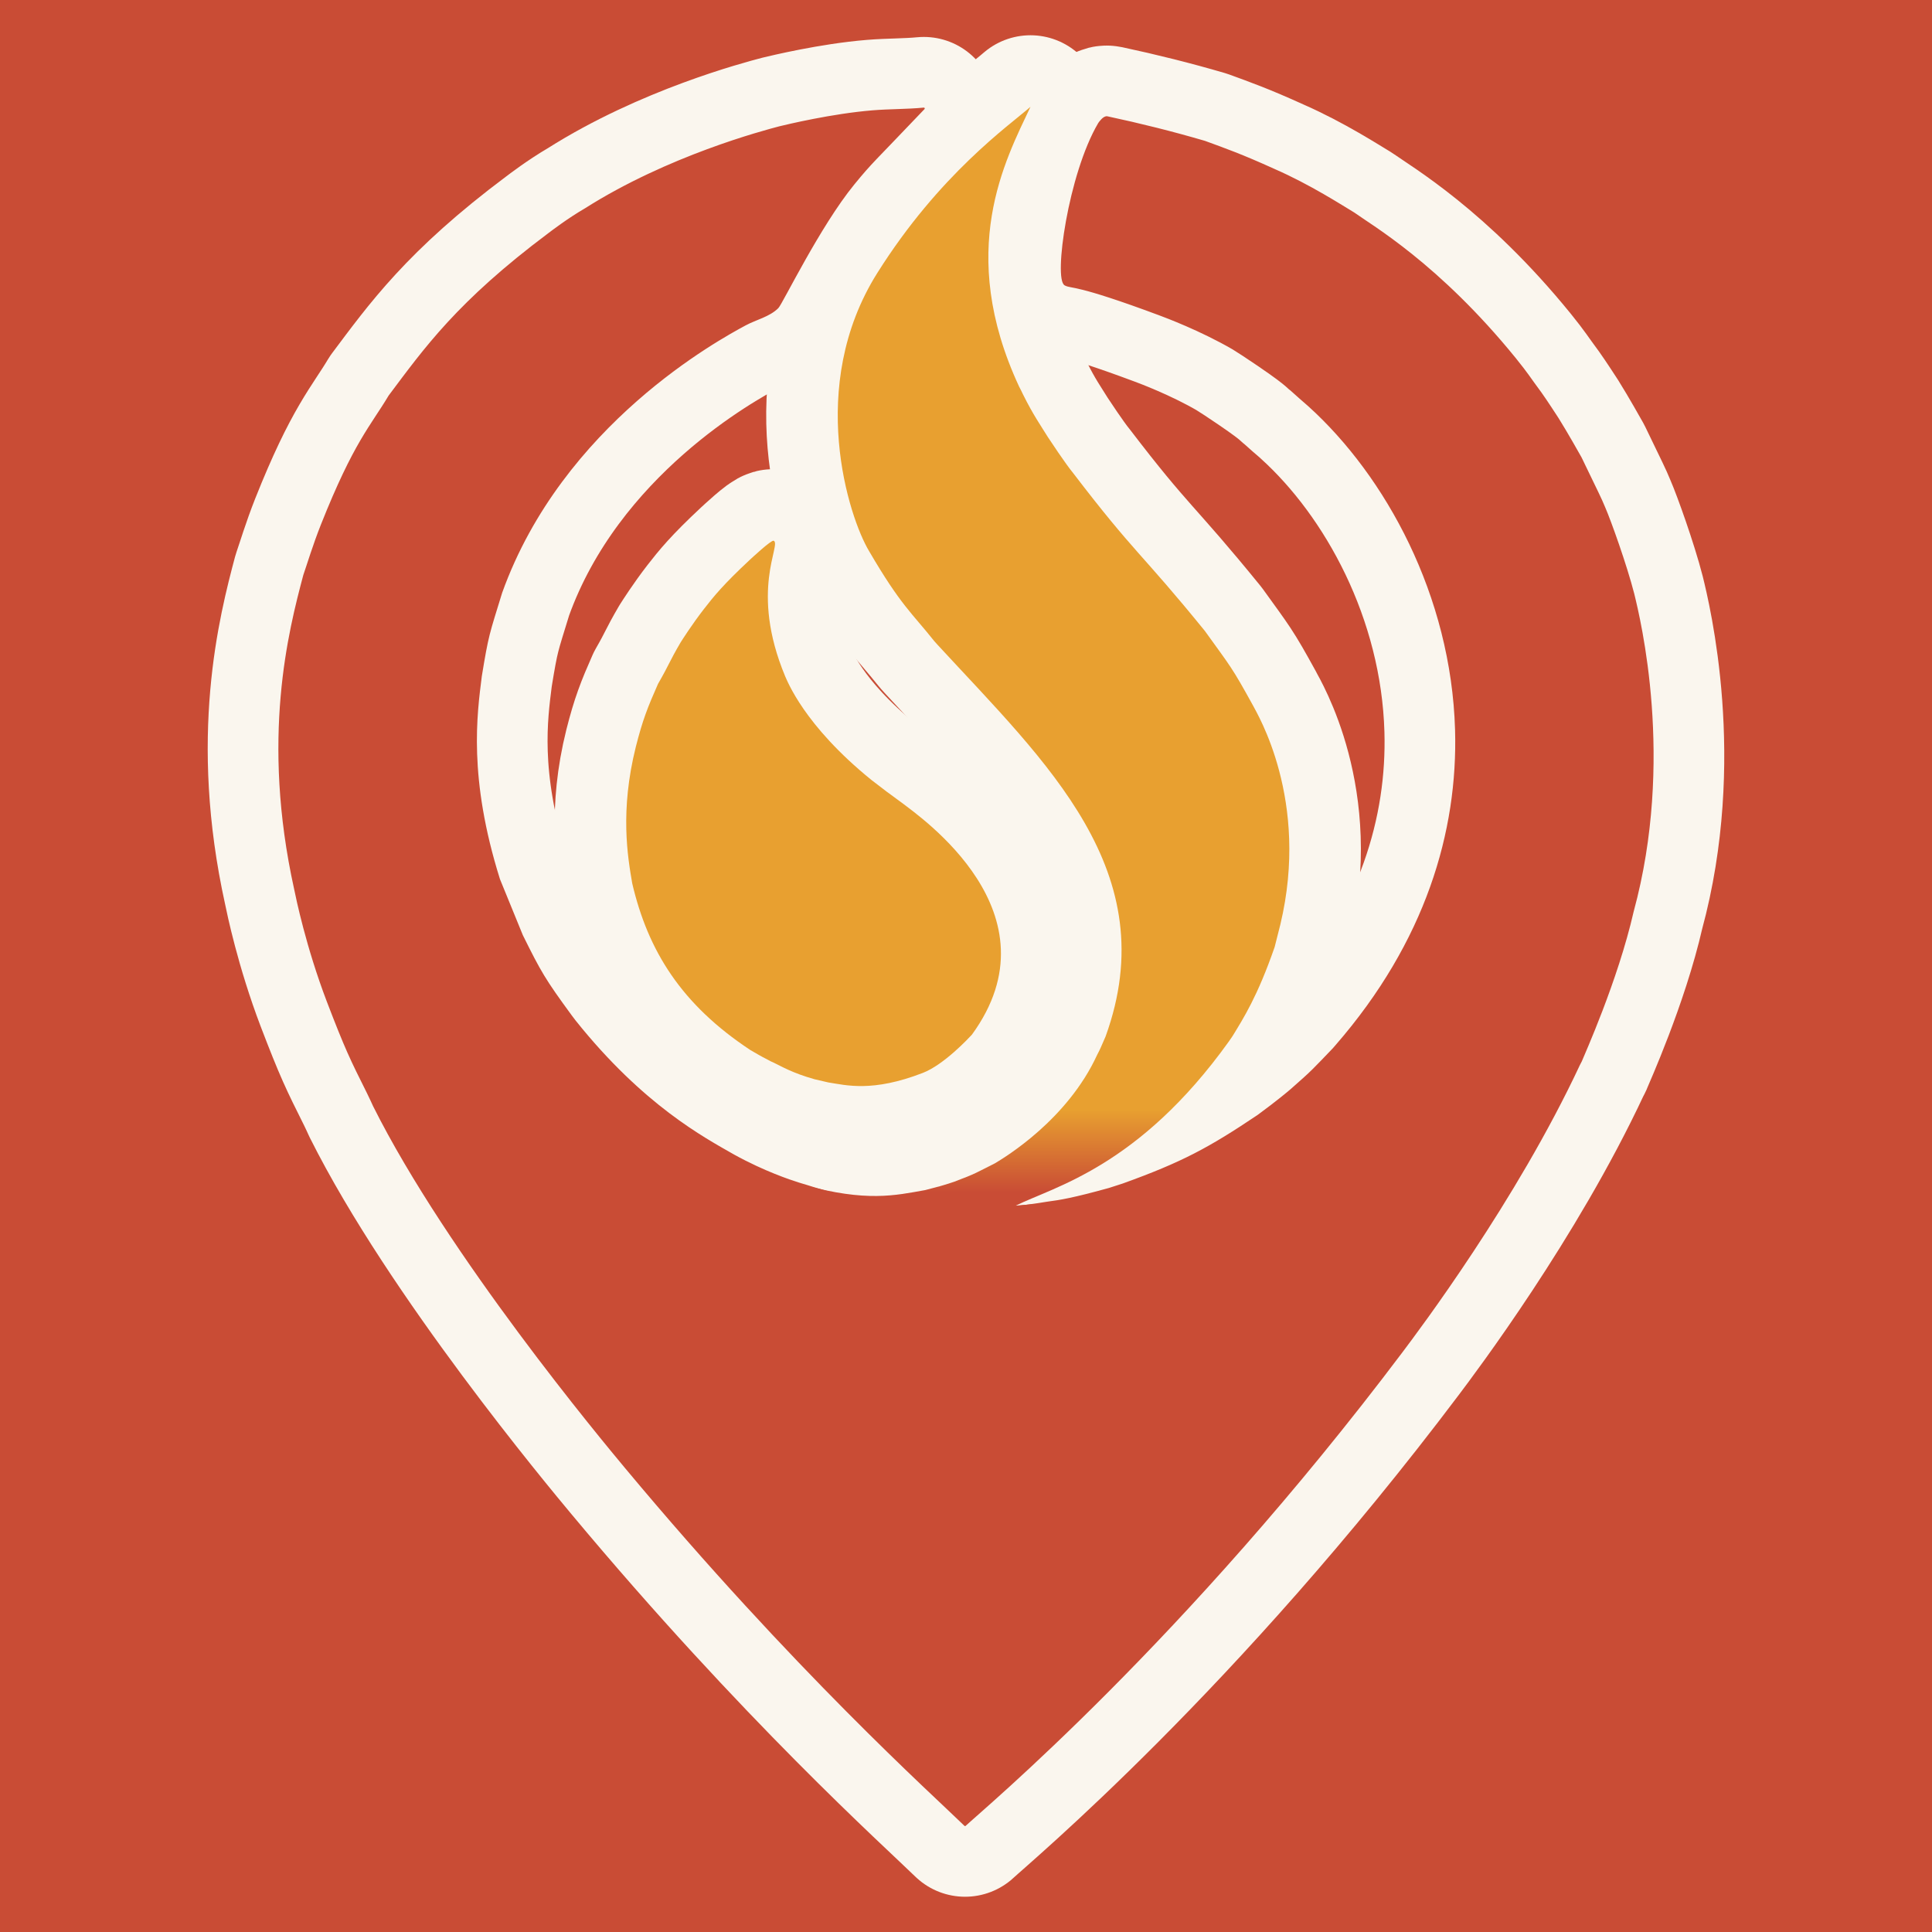
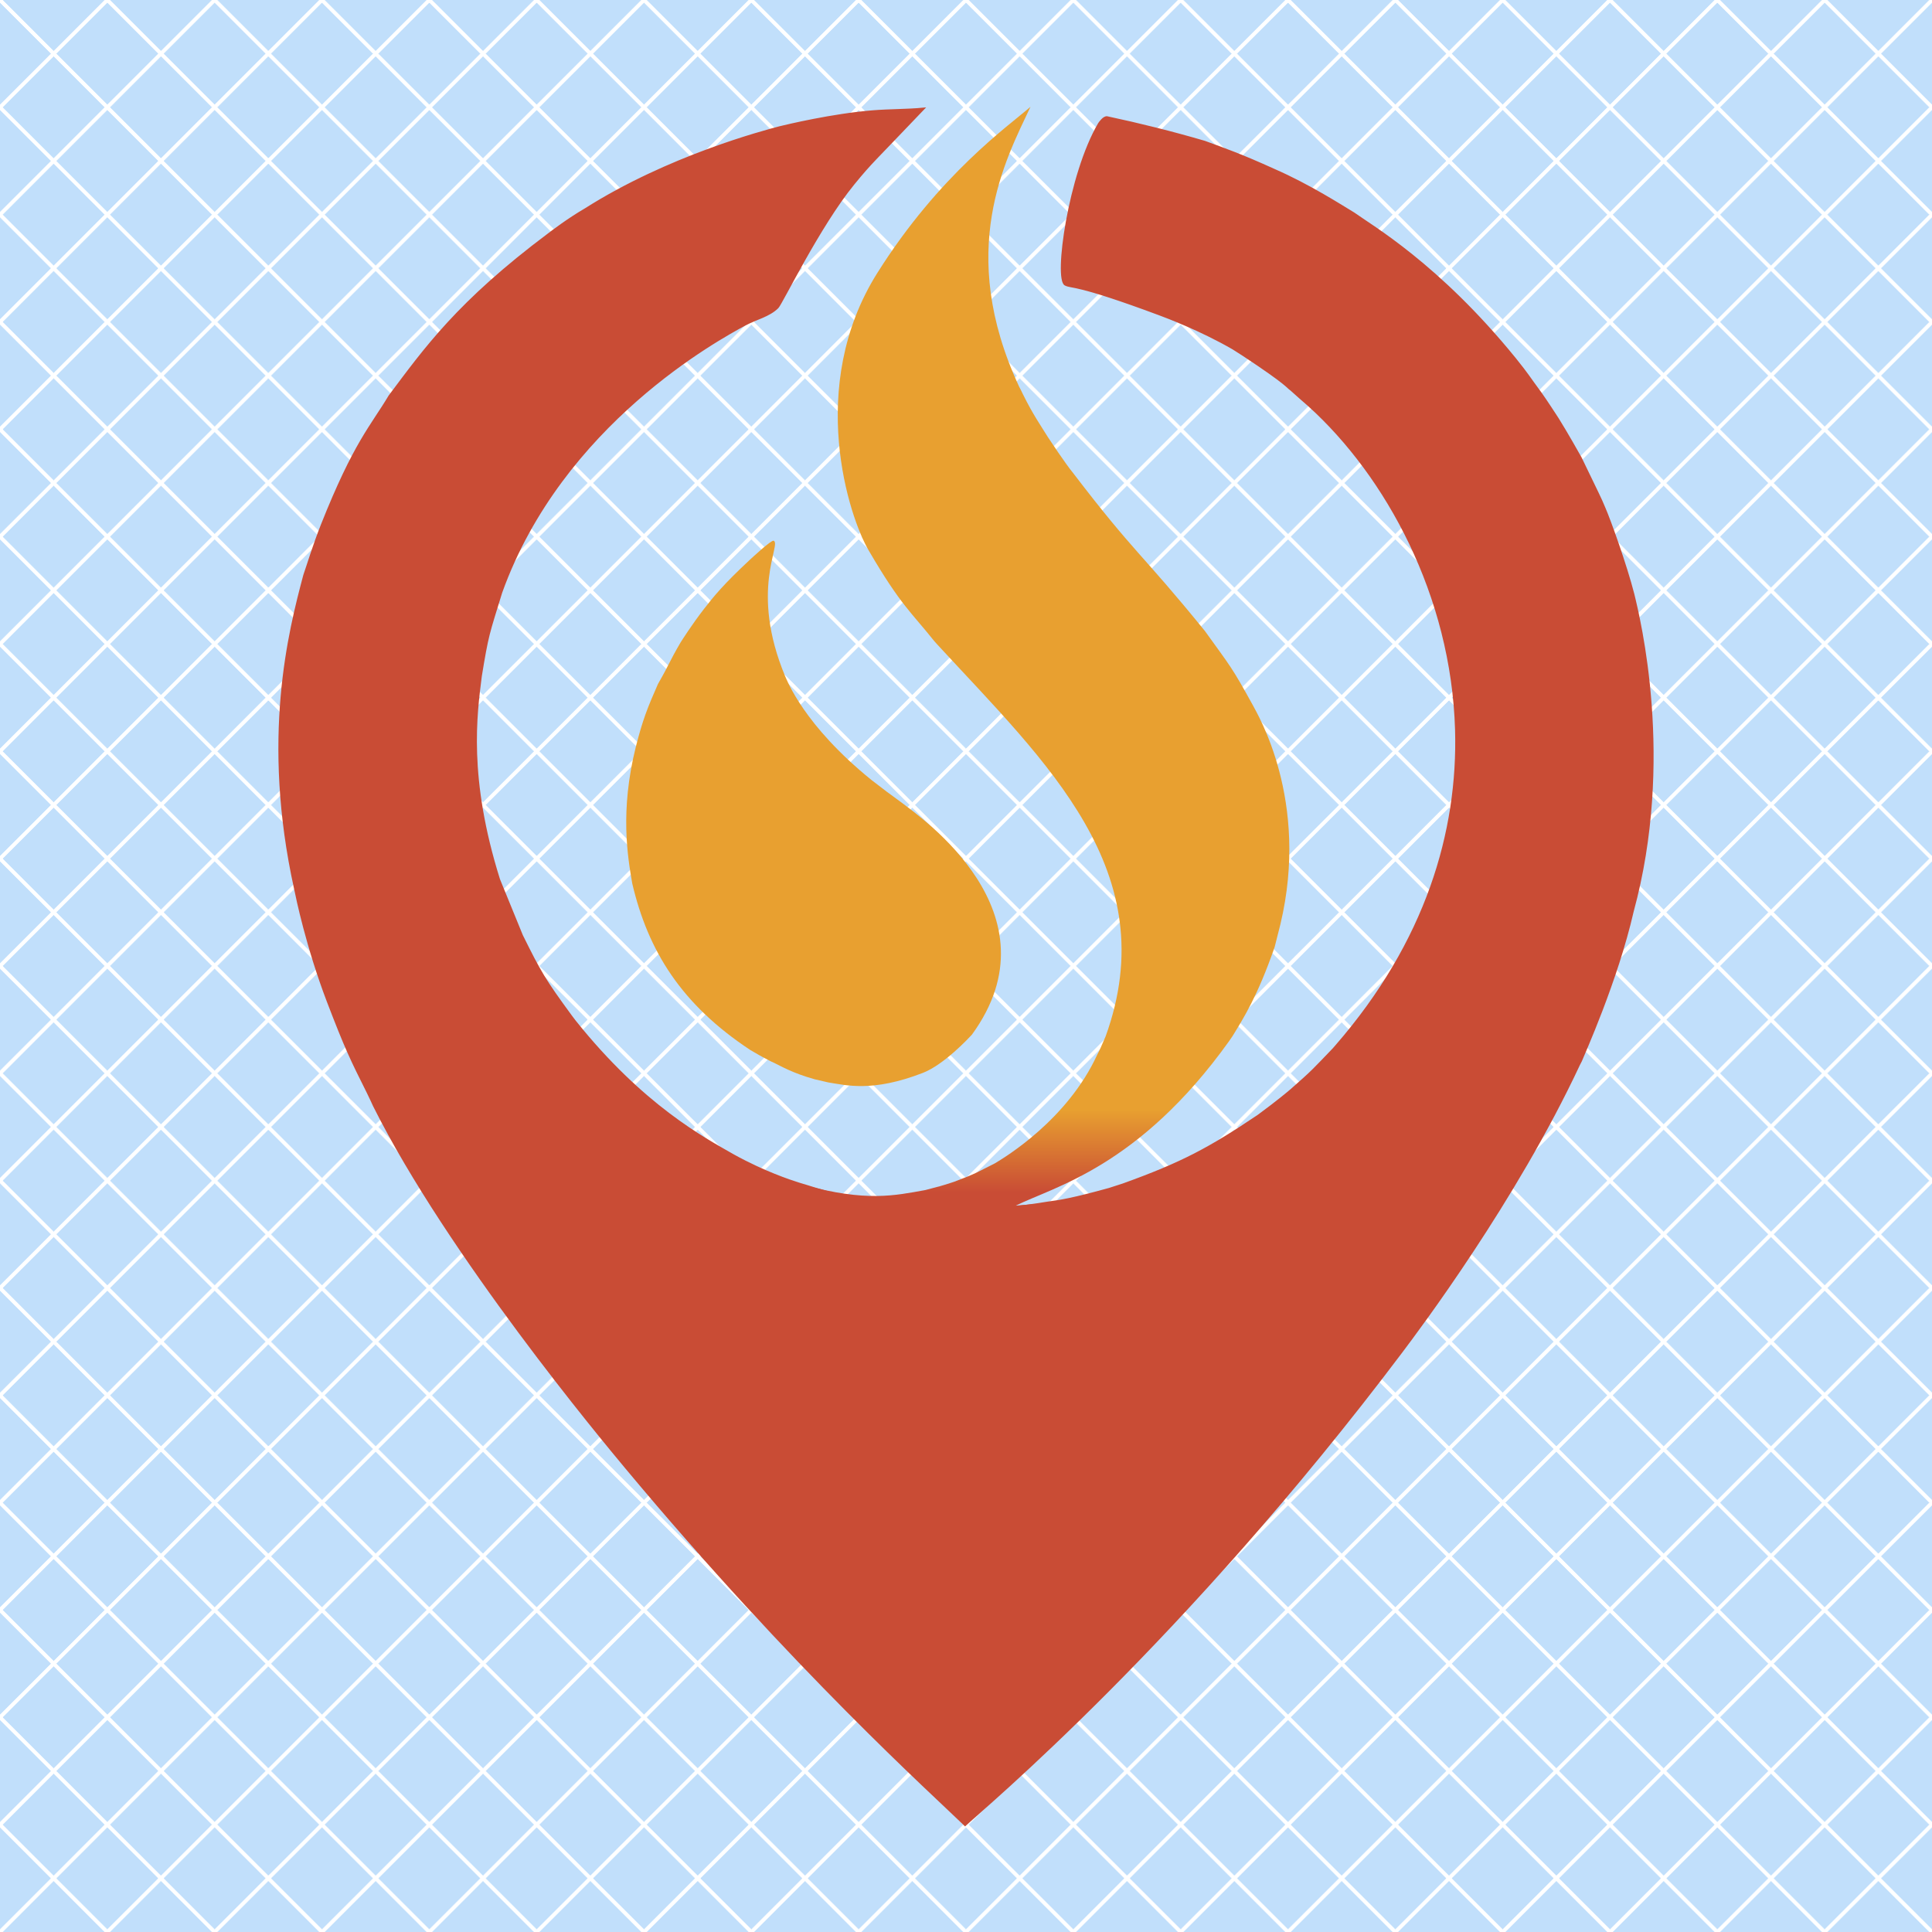
- <svg xmlns="http://www.w3.org/2000/svg" width="540" height="540" viewBox="0 0 540 540" version="1.1" xml:space="preserve" style="fill-rule:evenodd;clip-rule:evenodd;stroke-linecap:round;stroke-linejoin:round;stroke-miterlimit:1.5;">
-   <rect width="540" height="540" fill="#c94c35" />
-   <g fill="#faf6ee" stroke="#faf6ee" stroke-width="40" stroke-linejoin="round" stroke-linecap="round">
-     <path d="M176.711,246.911c-1.272,-7.406 -3.477,-20.202 0.993,-38.129c1.906,-7.511 3.267,-10.972 6.212,-17.63c3.307,-5.748 2.964,-5.858 6.303,-11.58c0.49,-0.77 3.275,-5.15 6.546,-9.365c2.731,-3.506 5.302,-6.733 12.816,-13.741c0.315,-0.286 6.031,-5.637 6.669,-5.331c2.258,1.079 -6.857,13.774 3.217,37.918c0.546,1.104 5.141,13.597 24.116,28.963c4.241,3.265 4.188,3.242 8.545,6.406c5.002,3.879 44.269,30.791 19.524,64.767c-0.941,1.013 -7.804,8.395 -13.716,10.689c-14.126,5.48 -21.492,3.425 -26.405,2.67l-3.832,-0.888c-6.257,-1.752 -9.388,-3.668 -11.412,-4.625c-0.903,-0.418 -0.877,-0.367 -1.765,-0.876c-2.402,-1.236 -2.338,-1.267 -4.811,-2.679c-19.27,-12.727 -28.599,-27.724 -33,-46.567Z" />
-     <path d="M292.733,336.121c-7.785,1.312 -15.793,1.997 -23.966,1.997c-15.362,0 -30.142,-2.418 -43.951,-6.879c17.352,4.729 25.301,2.92 33.814,1.385c4.089,-1.1 4.078,-0.99 8.065,-2.322c6.294,-2.367 6.176,-2.55 11.406,-5.16c2.884,-1.736 20.233,-12.184 28.561,-30.315c0.999,-1.907 0.931,-1.911 2.359,-5.145c16.663,-46.053 -16.577,-76.495 -46.877,-109.36l-0.995,-1.104c-6.281,-7.911 -9.364,-9.97 -18.232,-25.171c-5.659,-9.399 -17.62,-46.069 2.27,-77.71c17.363,-27.622 36.868,-41.279 42.833,-46.483c-6.983,14.861 -20.801,40.284 -3.177,78.199c0.568,1.066 0.53,1.02 1.055,2.115c2.9,5.849 5.058,8.865 6.988,11.998c0.588,0.865 4.701,7.17 7.157,10.18c17.406,22.759 18.654,21.771 36.744,44.035c7.299,10.148 7.496,10.014 13.494,20.926c0.976,1.996 15.9,26.286 7.58,61.095l-1.59,6.285c-4.814,13.878 -8.748,19.939 -11.74,24.857l-1.071,1.561c-25.197,35.152 -49.003,40.601 -59.551,45.877l6.088,-0.509c0.976,-0.131 1.856,-0.238 2.735,-0.351Z" />
-     <path d="M211.311,326.095c7.335,3.418 12.823,4.943 13.193,5.058c0.104,0.029 0.208,0.057 0.312,0.085c13.809,4.461 28.589,6.879 43.951,6.879c8.173,0 16.181,-0.684 23.966,-1.997c3.612,-0.468 7.196,-1.048 17.284,-3.839c0.538,-0.194 0.489,-0.169 3.9,-1.26c16.491,-5.94 24.081,-10.009 37.702,-19.168c5.566,-4.08 8.527,-6.607 9.239,-7.214c6.255,-5.483 6.14,-5.543 11.863,-11.487l0.755,-0.869c25.179,-28.97 34.287,-59.822 33.467,-88.297c-1.084,-37.612 -19.491,-71.079 -41.07,-90.59c-0.039,-0.037 0,-0.002 -2.561,-2.24l-2.501,-2.232c-1.101,-0.726 -0.624,-1.283 -13.32,-9.666l-2.864,-1.828c-9.117,-5.269 -18.796,-8.878 -20.493,-9.511c-23.873,-8.903 -24.417,-7.362 -26.389,-8.347c-3.01,-1.504 1.035,-30.804 9.423,-45.044c0.129,-0.19 1.345,-1.98 2.305,-1.775c9.16,1.952 18.254,4.225 27.23,6.853c5.807,2.127 10.225,3.666 19.512,7.883c9.895,4.327 18.87,10.146 22.168,12.118c4.87,3.53 23.67,14.279 45.083,40.638c3.79,4.706 3.602,4.79 7.201,9.647c1.477,2.065 4.354,6.501 4.724,7.071c2.507,4.002 5.933,10.098 6.431,10.985c5.268,10.947 5.322,10.878 6.638,14.025c1.55,3.562 6.001,15.933 8.078,24.048c1.689,6.908 11.351,46.423 -0.165,88.703c-4.422,19.39 -13.877,40.269 -14.473,41.808l-0.537,1.035c-17.789,38.052 -45.045,74.233 -49.602,80.282c-60.96,80.923 -117.203,127.765 -122.024,132.296c-8.745,-8.54 -47.688,-43.416 -94.749,-99.859c-6.34,-7.604 -49.613,-59.503 -70.491,-101.233c-0.132,-0.291 -1.165,-2.567 -1.701,-3.616c-4.718,-9.445 -6.068,-12.141 -11.237,-25.637c-5.801,-15.245 -8.576,-28.778 -9.1,-31.332c-9.303,-42.145 -1.605,-72.022 2.555,-87.668c0.995,-2.862 2.645,-8.361 4.91,-14.075c9.205,-23.161 13.901,-27.607 18.917,-36.039c9.953,-13.26 19.081,-26.236 44.576,-45.321c0.85,-0.634 5.187,-3.991 10.204,-6.919c23.18,-14.7 49.706,-21.697 54.279,-22.903c2.053,-0.495 14.639,-3.531 26.052,-4.463c4.745,-0.387 9.527,-0.297 14.265,-0.754c-14.293,15.025 -14.478,14.776 -19.651,21.106c-9.602,11.75 -20.065,33.389 -21.21,34.527c-2.398,2.386 -6.072,3.152 -9.08,4.777c-7.216,3.898 -51.229,27.67 -68.161,74.877c-3.593,11.69 -3.775,11.633 -5.699,23.39c-1.332,10.664 -3.849,28.346 5.091,56.81l6.402,15.673c5.078,10.241 6.248,12.305 13.617,22.363l1.142,1.512c18.977,23.77 36.1,32.82 44.35,37.535c2.188,1.21 4.306,2.273 6.289,3.197Z" />
-   </g>
+ <svg xmlns="http://www.w3.org/2000/svg" viewBox="0 0 540 540" width="540" height="540">
+   <defs>
+     <pattern id="local-bg-tile" width="120" height="120" patternUnits="userSpaceOnUse">
+       <rect x="0" y="0" width="120" height="120" style="fill:#c1dffb;" />
+       <g>
+         <g>
+           <path d="M15,-15l15,15l-15,15l-15,-15l15,-15Z" style="fill:none;stroke:#fff;stroke-width:1px;" />
+           <path d="M45,-15l15,15l-15,15l-15,-15l15,-15Z" style="fill:none;stroke:#fff;stroke-width:1px;" />
+           <path d="M75,-15l15,15l-15,15l-15,-15l15,-15Z" style="fill:none;stroke:#fff;stroke-width:1px;" />
+           <path d="M105,-15l15,15l-15,15l-15,-15l15,-15Z" style="fill:none;stroke:#fff;stroke-width:1px;" />
+           <path d="M135,-15l15,15l-15,15l-15,-15l15,-15Z" style="fill:none;stroke:#fff;stroke-width:1px;" />
+         </g>
+         <g>
+           <path d="M-0,0l15,15l-15,15l-15,-15l15,-15Z" style="fill:none;stroke:#fff;stroke-width:1px;" />
+           <path d="M30,0l15,15l-15,15l-15,-15l15,-15Z" style="fill:none;stroke:#fff;stroke-width:1px;" />
+           <path d="M60,0l15,15l-15,15l-15,-15l15,-15Z" style="fill:none;stroke:#fff;stroke-width:1px;" />
+           <path d="M90,0l15,15l-15,15l-15,-15l15,-15Z" style="fill:none;stroke:#fff;stroke-width:1px;" />
+           <path d="M120,0l15,15l-15,15l-15,-15l15,-15Z" style="fill:none;stroke:#fff;stroke-width:1px;" />
+         </g>
+         <g>
+           <path d="M15,15l15,15l-15,15l-15,-15l15,-15Z" style="fill:none;stroke:#fff;stroke-width:1px;" />
+           <path d="M45,15l15,15l-15,15l-15,-15l15,-15Z" style="fill:none;stroke:#fff;stroke-width:1px;" />
+           <path d="M75,15l15,15l-15,15l-15,-15l15,-15Z" style="fill:none;stroke:#fff;stroke-width:1px;" />
+           <path d="M105,15l15,15l-15,15l-15,-15l15,-15Z" style="fill:none;stroke:#fff;stroke-width:1px;" />
+           <path d="M135,15l15,15l-15,15l-15,-15l15,-15Z" style="fill:none;stroke:#fff;stroke-width:1px;" />
+         </g>
+         <g>
+           <path d="M0,30l15,15l-15,15l-15,-15l15,-15Z" style="fill:none;stroke:#fff;stroke-width:1px;" />
+           <path d="M30,30l15,15l-15,15l-15,-15l15,-15Z" style="fill:none;stroke:#fff;stroke-width:1px;" />
+           <path d="M60,30l15,15l-15,15l-15,-15l15,-15Z" style="fill:none;stroke:#fff;stroke-width:1px;" />
+           <path d="M90,30l15,15l-15,15l-15,-15l15,-15Z" style="fill:none;stroke:#fff;stroke-width:1px;" />
+           <path d="M120,30l15,15l-15,15l-15,-15l15,-15Z" style="fill:none;stroke:#fff;stroke-width:1px;" />
+         </g>
+         <g>
+           <path d="M15,45l15,15l-15,15l-15,-15l15,-15Z" style="fill:none;stroke:#fff;stroke-width:1px;" />
+           <path d="M45,45l15,15l-15,15l-15,-15l15,-15Z" style="fill:none;stroke:#fff;stroke-width:1px;" />
+           <path d="M75,45l15,15l-15,15l-15,-15l15,-15Z" style="fill:none;stroke:#fff;stroke-width:1px;" />
+           <path d="M105,45l15,15l-15,15l-15,-15l15,-15Z" style="fill:none;stroke:#fff;stroke-width:1px;" />
+           <path d="M135,45l15,15l-15,15l-15,-15l15,-15Z" style="fill:none;stroke:#fff;stroke-width:1px;" />
+         </g>
+         <g>
+           <path d="M-0,60l15,15l-15,15l-15,-15l15,-15Z" style="fill:none;stroke:#fff;stroke-width:1px;" />
+           <path d="M30,60l15,15l-15,15l-15,-15l15,-15Z" style="fill:none;stroke:#fff;stroke-width:1px;" />
+           <path d="M60,60l15,15l-15,15l-15,-15l15,-15Z" style="fill:none;stroke:#fff;stroke-width:1px;" />
+           <path d="M90,60l15,15l-15,15l-15,-15l15,-15Z" style="fill:none;stroke:#fff;stroke-width:1px;" />
+           <path d="M120,60l15,15l-15,15l-15,-15l15,-15Z" style="fill:none;stroke:#fff;stroke-width:1px;" />
+         </g>
+         <g>
+           <path d="M15,75l15,15l-15,15l-15,-15l15,-15Z" style="fill:none;stroke:#fff;stroke-width:1px;" />
+           <path d="M45,75l15,15l-15,15l-15,-15l15,-15Z" style="fill:none;stroke:#fff;stroke-width:1px;" />
+           <path d="M75,75l15,15l-15,15l-15,-15l15,-15Z" style="fill:none;stroke:#fff;stroke-width:1px;" />
+           <path d="M105,75l15,15l-15,15l-15,-15l15,-15Z" style="fill:none;stroke:#fff;stroke-width:1px;" />
+           <path d="M135,75l15,15l-15,15l-15,-15l15,-15Z" style="fill:none;stroke:#fff;stroke-width:1px;" />
+         </g>
+         <g>
+           <path d="M-0,90l15,15l-15,15l-15,-15l15,-15Z" style="fill:none;stroke:#fff;stroke-width:1px;" />
+           <path d="M30,90l15,15l-15,15l-15,-15l15,-15Z" style="fill:none;stroke:#fff;stroke-width:1px;" />
+           <path d="M60,90l15,15l-15,15l-15,-15l15,-15Z" style="fill:none;stroke:#fff;stroke-width:1px;" />
+           <path d="M90,90l15,15l-15,15l-15,-15l15,-15Z" style="fill:none;stroke:#fff;stroke-width:1px;" />
+           <path d="M120,90l15,15l-15,15l-15,-15l15,-15Z" style="fill:none;stroke:#fff;stroke-width:1px;" />
+         </g>
+         <g>
+           <path d="M15,105l15,15l-15,15l-15,-15l15,-15Z" style="fill:none;stroke:#fff;stroke-width:1px;" />
+           <path d="M45,105l15,15l-15,15l-15,-15l15,-15Z" style="fill:none;stroke:#fff;stroke-width:1px;" />
+           <path d="M75,105l15,15l-15,15l-15,-15l15,-15Z" style="fill:none;stroke:#fff;stroke-width:1px;" />
+           <path d="M105,105l15,15l-15,15l-15,-15l15,-15Z" style="fill:none;stroke:#fff;stroke-width:1px;" />
+           <path d="M135,105l15,15l-15,15l-15,-15l15,-15Z" style="fill:none;stroke:#fff;stroke-width:1px;" />
+         </g>
+       </g>
+     </pattern>
+   </defs>
+   <rect width="540" height="540" fill="url(#local-bg-tile)" />
  <g>
    <path d="M176.711,246.911c-1.272,-7.406 -3.477,-20.202 0.993,-38.129c1.906,-7.511 3.267,-10.972 6.212,-17.63c3.307,-5.748 2.964,-5.858 6.303,-11.58c0.49,-0.77 3.275,-5.15 6.546,-9.365c2.731,-3.506 5.302,-6.733 12.816,-13.741c0.315,-0.286 6.031,-5.637 6.669,-5.331c2.258,1.079 -6.857,13.774 3.217,37.918c0.546,1.104 5.141,13.597 24.116,28.963c4.241,3.265 4.188,3.242 8.545,6.406c5.002,3.879 44.269,30.791 19.524,64.767c-0.941,1.013 -7.804,8.395 -13.716,10.689c-14.126,5.48 -21.492,3.425 -26.405,2.67l-3.832,-0.888c-6.257,-1.752 -9.388,-3.668 -11.412,-4.625c-0.903,-0.418 -0.877,-0.367 -1.765,-0.876c-2.402,-1.236 -2.338,-1.267 -4.811,-2.679c-19.27,-12.727 -28.599,-27.724 -33,-46.567Z" style="fill:#e8a030;" />
    <path d="M292.733,336.121c-7.785,1.312 -15.793,1.997 -23.966,1.997c-15.362,0 -30.142,-2.418 -43.951,-6.879c17.352,4.729 25.301,2.92 33.814,1.385c4.089,-1.1 4.078,-0.99 8.065,-2.322c6.294,-2.367 6.176,-2.55 11.406,-5.16c2.884,-1.736 20.233,-12.184 28.561,-30.315c0.999,-1.907 0.931,-1.911 2.359,-5.145c16.663,-46.053 -16.577,-76.495 -46.877,-109.36l-0.995,-1.104c-6.281,-7.911 -9.364,-9.97 -18.232,-25.171c-5.659,-9.399 -17.62,-46.069 2.27,-77.71c17.363,-27.622 36.868,-41.279 42.833,-46.483c-6.983,14.861 -20.801,40.284 -3.177,78.199c0.568,1.066 0.53,1.02 1.055,2.115c2.9,5.849 5.058,8.865 6.988,11.998c0.588,0.865 4.701,7.17 7.157,10.18c17.406,22.759 18.654,21.771 36.744,44.035c7.299,10.148 7.496,10.014 13.494,20.926c0.976,1.996 15.9,26.286 7.58,61.095l-1.59,6.285c-4.814,13.878 -8.748,19.939 -11.74,24.857l-1.071,1.561c-25.197,35.152 -49.003,40.601 -59.551,45.877l6.088,-0.509c0.976,-0.131 1.856,-0.238 2.735,-0.351Z" style="fill:url(#_Linear1);" />
    <path d="M211.311,326.095c7.335,3.418 12.823,4.943 13.193,5.058c0.104,0.029 0.208,0.057 0.312,0.085c13.809,4.461 28.589,6.879 43.951,6.879c8.173,0 16.181,-0.684 23.966,-1.997c3.612,-0.468 7.196,-1.048 17.284,-3.839c0.538,-0.194 0.489,-0.169 3.9,-1.26c16.491,-5.94 24.081,-10.009 37.702,-19.168c5.566,-4.08 8.527,-6.607 9.239,-7.214c6.255,-5.483 6.14,-5.543 11.863,-11.487l0.755,-0.869c25.179,-28.97 34.287,-59.822 33.467,-88.297c-1.084,-37.612 -19.491,-71.079 -41.07,-90.59c-0.039,-0.037 0,-0.002 -2.561,-2.24l-2.501,-2.232c-1.101,-0.726 -0.624,-1.283 -13.32,-9.666l-2.864,-1.828c-9.117,-5.269 -18.796,-8.878 -20.493,-9.511c-23.873,-8.903 -24.417,-7.362 -26.389,-8.347c-3.01,-1.504 1.035,-30.804 9.423,-45.044c0.129,-0.19 1.345,-1.98 2.305,-1.775c9.16,1.952 18.254,4.225 27.23,6.853c5.807,2.127 10.225,3.666 19.512,7.883c9.895,4.327 18.87,10.146 22.168,12.118c4.87,3.53 23.67,14.279 45.083,40.638c3.79,4.706 3.602,4.79 7.201,9.647c1.477,2.065 4.354,6.501 4.724,7.071c2.507,4.002 5.933,10.098 6.431,10.985c5.268,10.947 5.322,10.878 6.638,14.025c1.55,3.562 6.001,15.933 8.078,24.048c1.689,6.908 11.351,46.423 -0.165,88.703c-4.422,19.39 -13.877,40.269 -14.473,41.808l-0.537,1.035c-17.789,38.052 -45.045,74.233 -49.602,80.282c-60.96,80.923 -117.203,127.765 -122.024,132.296c-8.745,-8.54 -47.688,-43.416 -94.749,-99.859c-6.34,-7.604 -49.613,-59.503 -70.491,-101.233c-0.132,-0.291 -1.165,-2.567 -1.701,-3.616c-4.718,-9.445 -6.068,-12.141 -11.237,-25.637c-5.801,-15.245 -8.576,-28.778 -9.1,-31.332c-9.303,-42.145 -1.605,-72.022 2.555,-87.668c0.995,-2.862 2.645,-8.361 4.91,-14.075c9.205,-23.161 13.901,-27.607 18.917,-36.039c9.953,-13.26 19.081,-26.236 44.576,-45.321c0.85,-0.634 5.187,-3.991 10.204,-6.919c23.18,-14.7 49.706,-21.697 54.279,-22.903c2.053,-0.495 14.639,-3.531 26.052,-4.463c4.745,-0.387 9.527,-0.297 14.265,-0.754c-14.293,15.025 -14.478,14.776 -19.651,21.106c-9.602,11.75 -20.065,33.389 -21.21,34.527c-2.398,2.386 -6.072,3.152 -9.08,4.777c-7.216,3.898 -51.229,27.67 -68.161,74.877c-3.593,11.69 -3.775,11.633 -5.699,23.39c-1.332,10.664 -3.849,28.346 5.091,56.81l6.402,15.673c5.078,10.241 6.248,12.305 13.617,22.363l1.142,1.512c18.977,23.77 36.1,32.82 44.35,37.535c2.188,1.21 4.306,2.273 6.289,3.197Z" style="fill:#c94c35;stroke:#c94c35;stroke-width:0.5px;" />
  </g>
  <defs>
    <linearGradient id="_Linear1" x1="0" y1="0" x2="1" y2="0" gradientUnits="userSpaceOnUse" gradientTransform="matrix(0,-23.10605,24.00833,0,279.7673,333.3561)">
      <stop offset="0" style="stop-color:#c94c35;stop-opacity:1" />
      <stop offset="1" style="stop-color:#e8a030;stop-opacity:1" />
    </linearGradient>
  </defs>
</svg>
